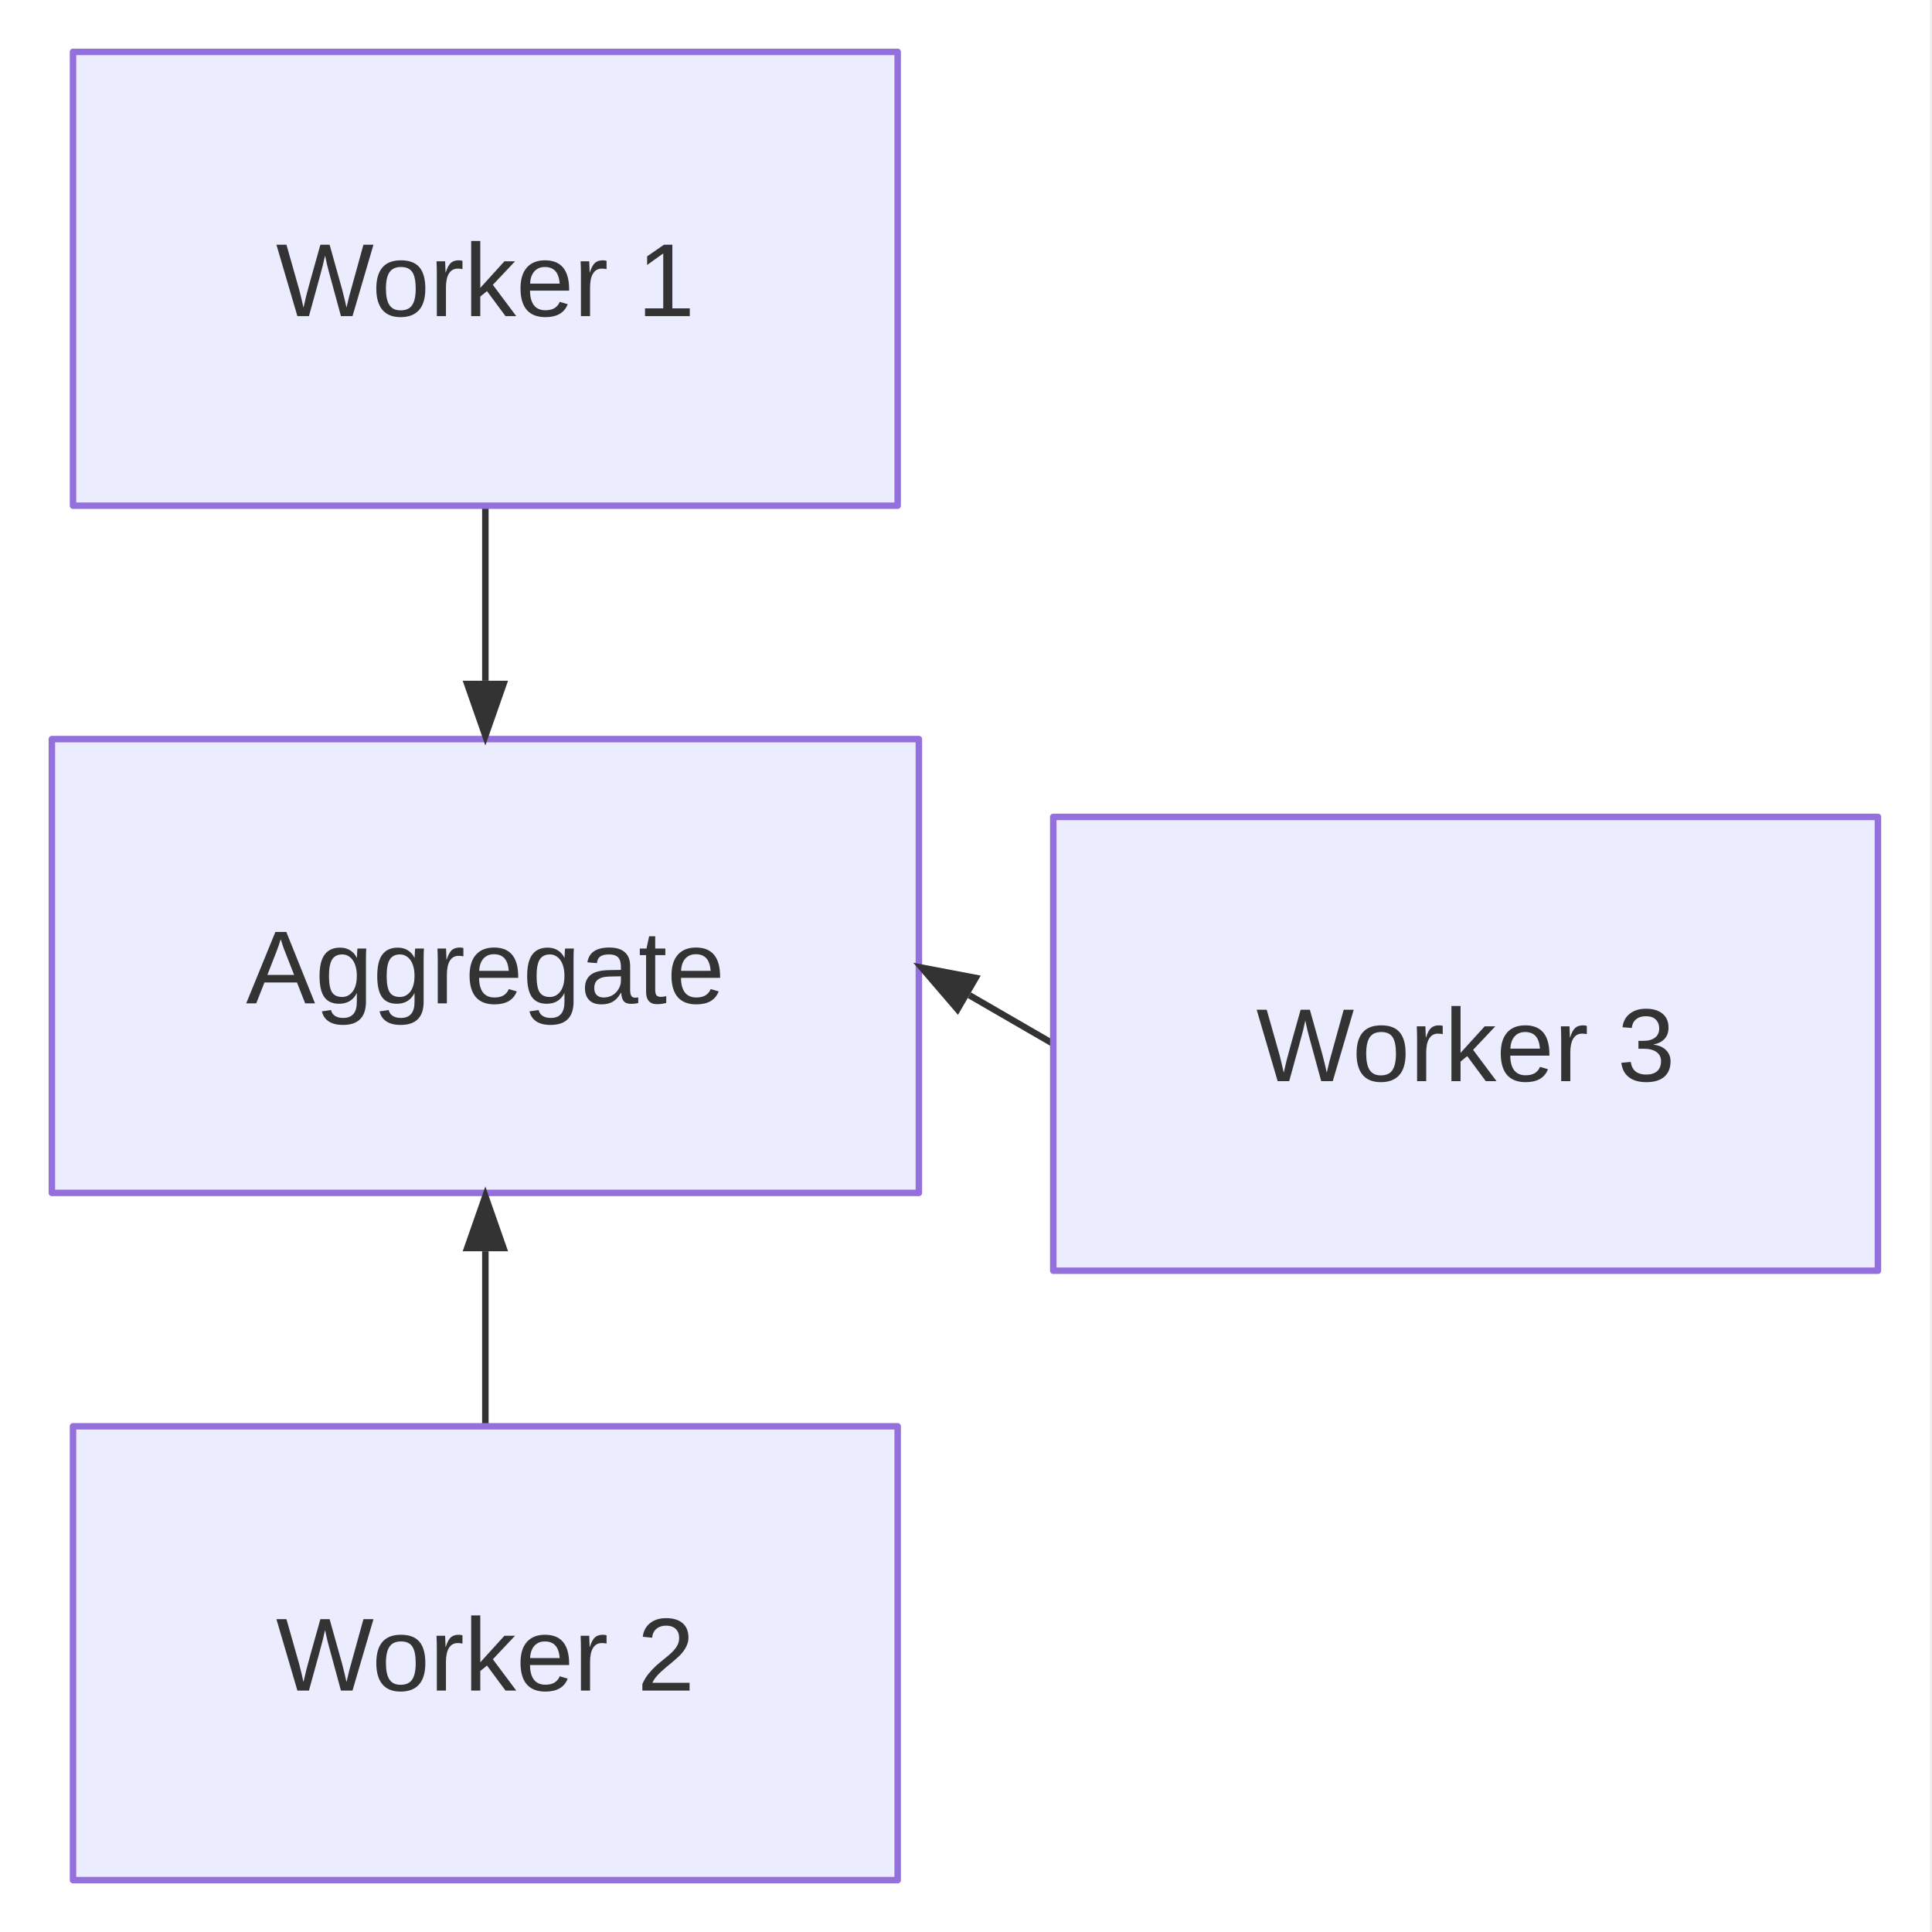
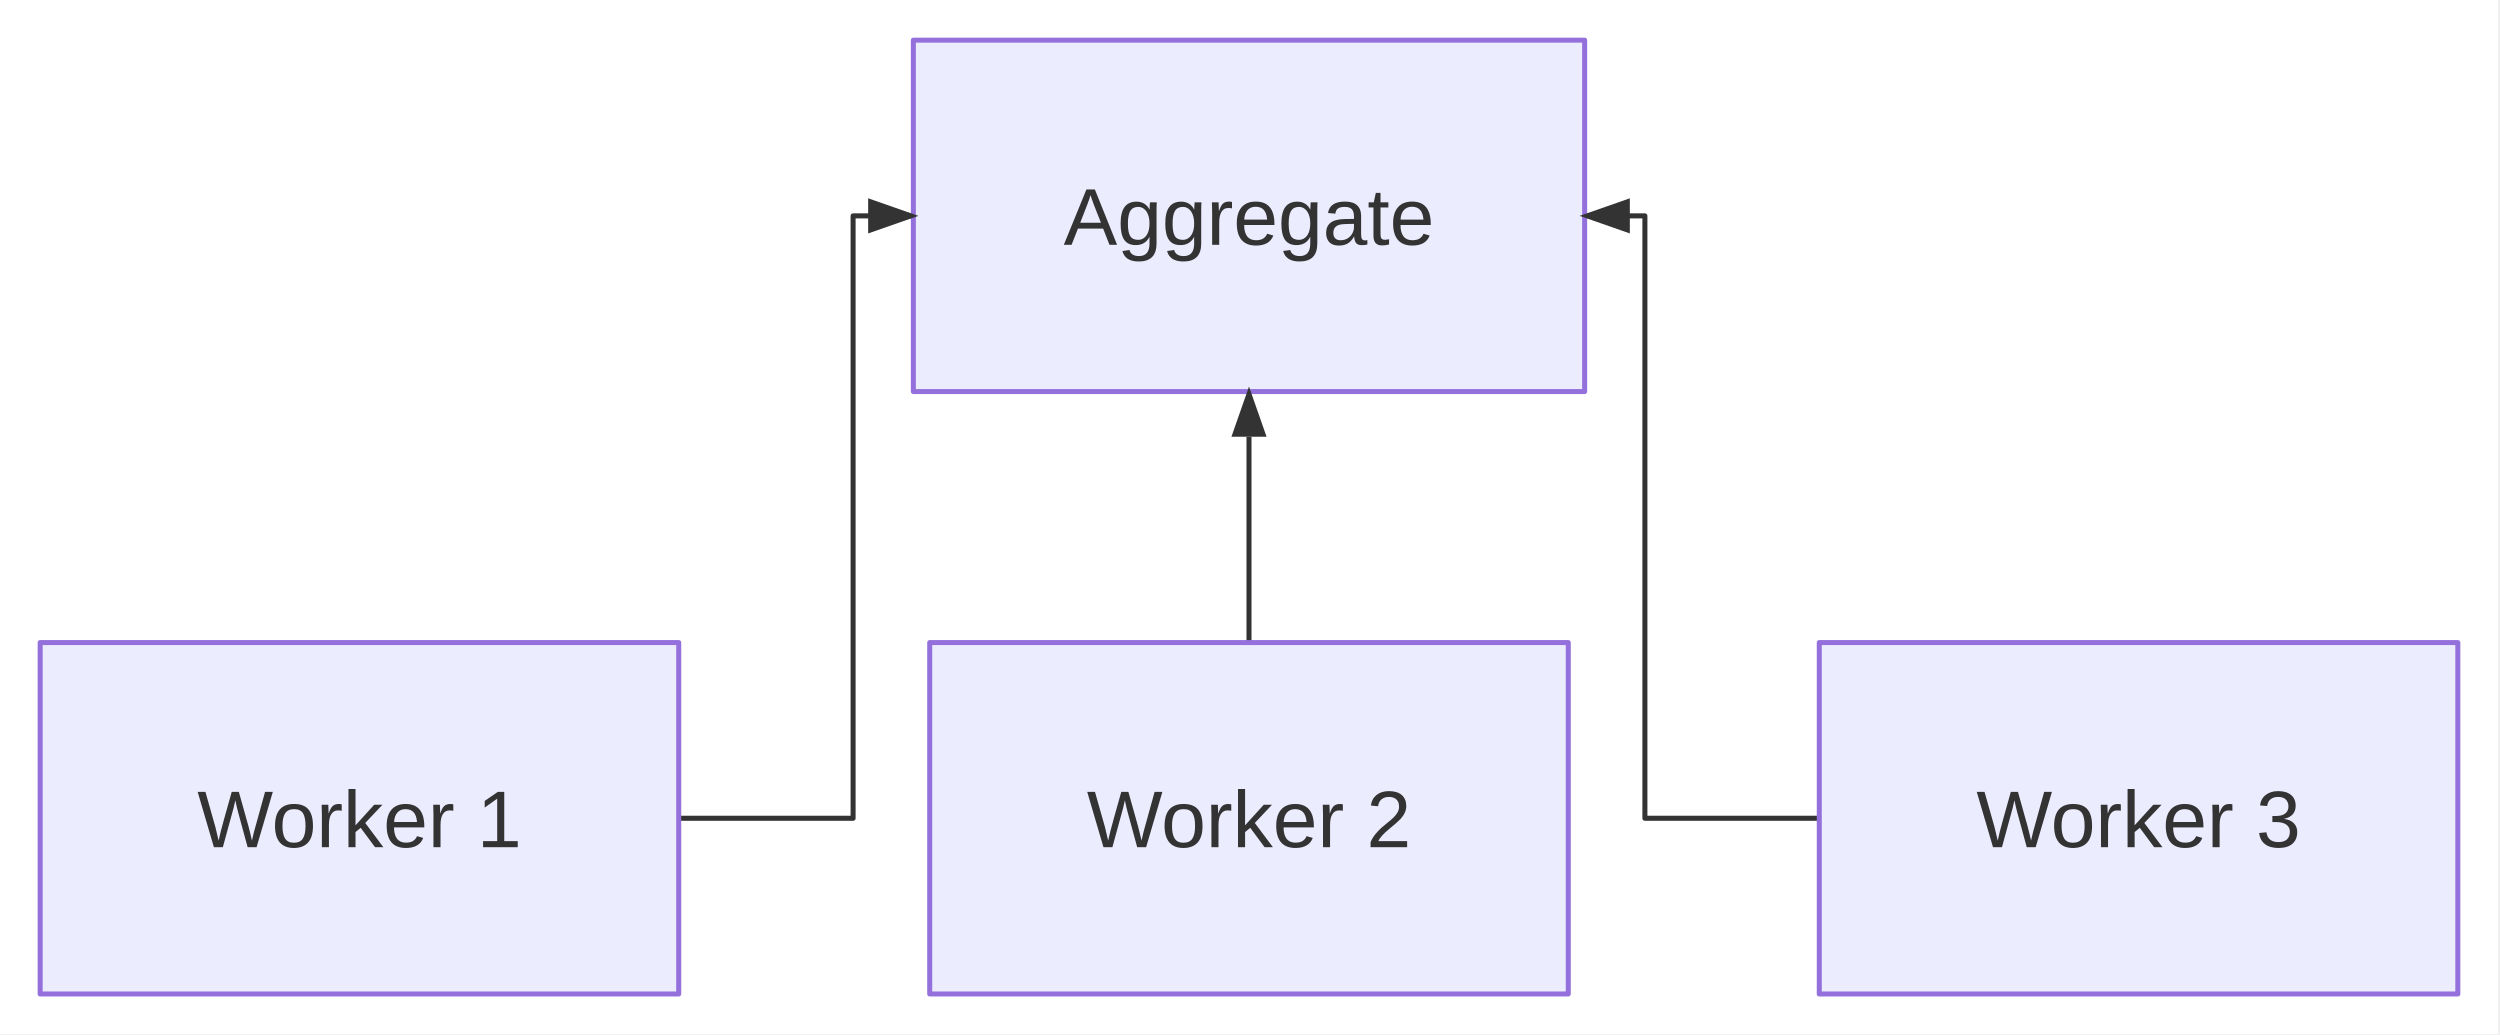
- <svg xmlns="http://www.w3.org/2000/svg" width="298" height="298" viewBox="0 0 298 298">
-   <rect x="0" y="0" width="297.664" height="298" fill="white" />
-   <line x1="74.864" y1="78" x2="74.864" y2="105" stroke="#333333" stroke-width="1" stroke-linecap="butt" data-edge-source="W1" data-edge-target="Agg" />
-   <line x1="74.864" y1="220" x2="74.864" y2="193" stroke="#333333" stroke-width="1" stroke-linecap="butt" data-edge-source="W2" data-edge-target="Agg" />
-   <line x1="162.464" y1="161" x2="149.518" y2="153.508" stroke="#333333" stroke-width="1" stroke-linecap="butt" data-edge-source="W3" data-edge-target="Agg" />
-   <path d="M11.26,8 H138.46 V78 H11.26 Z" fill="#ECECFF" stroke="#9370DB" stroke-width="1" stroke-linejoin="round" stroke-linecap="round" />
-   <path d="M8,114 H141.73 V184 H8 Z" fill="#ECECFF" stroke="#9370DB" stroke-width="1" stroke-linejoin="round" stroke-linecap="round" />
-   <path d="M162.46,126 H289.66 V196 H162.46 Z" fill="#ECECFF" stroke="#9370DB" stroke-width="1" stroke-linejoin="round" stroke-linecap="round" />
-   <path d="M11.26,220 H138.46 V290 H11.26 Z" fill="#ECECFF" stroke="#9370DB" stroke-width="1" stroke-linejoin="round" stroke-linecap="round" />
-   <polygon points="74.864,115 71.364,105 78.364,105" fill="#333333" stroke="none" />
-   <polygon points="74.864,183 78.364,193 71.364,193" fill="#333333" stroke="none" />
-   <polygon points="140.862,148.499 151.271,150.479 147.765,156.537" fill="#333333" stroke="none" />
-   <text x="74.864" y="48.76" text-anchor="middle" fill="#333" font-family="&quot;trebuchet ms&quot;, verdana, arial, sans-serif" font-size="16" font-weight="normal">Worker 1</text>
-   <text x="74.864" y="154.76" text-anchor="middle" fill="#333" font-family="&quot;trebuchet ms&quot;, verdana, arial, sans-serif" font-size="16" font-weight="normal">Aggregate</text>
-   <text x="226.064" y="166.76" text-anchor="middle" fill="#333" font-family="&quot;trebuchet ms&quot;, verdana, arial, sans-serif" font-size="16" font-weight="normal">Worker 3</text>
-   <text x="74.864" y="260.76" text-anchor="middle" fill="#333" font-family="&quot;trebuchet ms&quot;, verdana, arial, sans-serif" font-size="16" font-weight="normal">Worker 2</text>
+ <svg xmlns="http://www.w3.org/2000/svg" width="498" height="206" viewBox="0 0 498 206">
+   <rect x="0" y="0" width="497.6" height="206" fill="white" />
+   <path d="M135.2,163L169.936,163L169.936,43L181.936,43" fill="none" stroke="#333333" stroke-width="1" stroke-linejoin="round" stroke-linecap="round" data-edge-source="W1" data-edge-target="Agg" />
+   <line x1="248.8" y1="128" x2="248.8" y2="87" stroke="#333333" stroke-width="1" stroke-linecap="butt" data-edge-source="W2" data-edge-target="Agg" />
+   <path d="M362.4,163L327.664,163L327.664,43L315.664,43" fill="none" stroke="#333333" stroke-width="1" stroke-linejoin="round" stroke-linecap="round" data-edge-source="W3" data-edge-target="Agg" />
+   <path d="M181.94,8 H315.66 V78 H181.94 Z" fill="#ECECFF" stroke="#9370DB" stroke-width="1" stroke-linejoin="round" stroke-linecap="round" />
+   <path d="M8,128 H135.2 V198 H8 Z" fill="#ECECFF" stroke="#9370DB" stroke-width="1" stroke-linejoin="round" stroke-linecap="round" />
+   <path d="M185.2,128 H312.4 V198 H185.2 Z" fill="#ECECFF" stroke="#9370DB" stroke-width="1" stroke-linejoin="round" stroke-linecap="round" />
+   <path d="M362.4,128 H489.6 V198 H362.4 Z" fill="#ECECFF" stroke="#9370DB" stroke-width="1" stroke-linejoin="round" stroke-linecap="round" />
+   <polygon points="182.936,43 172.936,46.5 172.936,39.5" fill="#333333" stroke="none" />
+   <polygon points="248.8,77 252.3,87 245.3,87" fill="#333333" stroke="none" />
+   <polygon points="314.664,43 324.664,39.5 324.664,46.5" fill="#333333" stroke="none" />
+   <text x="248.8" y="48.76" text-anchor="middle" fill="#333" font-family="&quot;trebuchet ms&quot;, verdana, arial, sans-serif" font-size="16" font-weight="normal">Aggregate</text>
+   <text x="71.6" y="168.76" text-anchor="middle" fill="#333" font-family="&quot;trebuchet ms&quot;, verdana, arial, sans-serif" font-size="16" font-weight="normal">Worker 1</text>
+   <text x="248.8" y="168.76" text-anchor="middle" fill="#333" font-family="&quot;trebuchet ms&quot;, verdana, arial, sans-serif" font-size="16" font-weight="normal">Worker 2</text>
+   <text x="426" y="168.76" text-anchor="middle" fill="#333" font-family="&quot;trebuchet ms&quot;, verdana, arial, sans-serif" font-size="16" font-weight="normal">Worker 3</text>
</svg>
